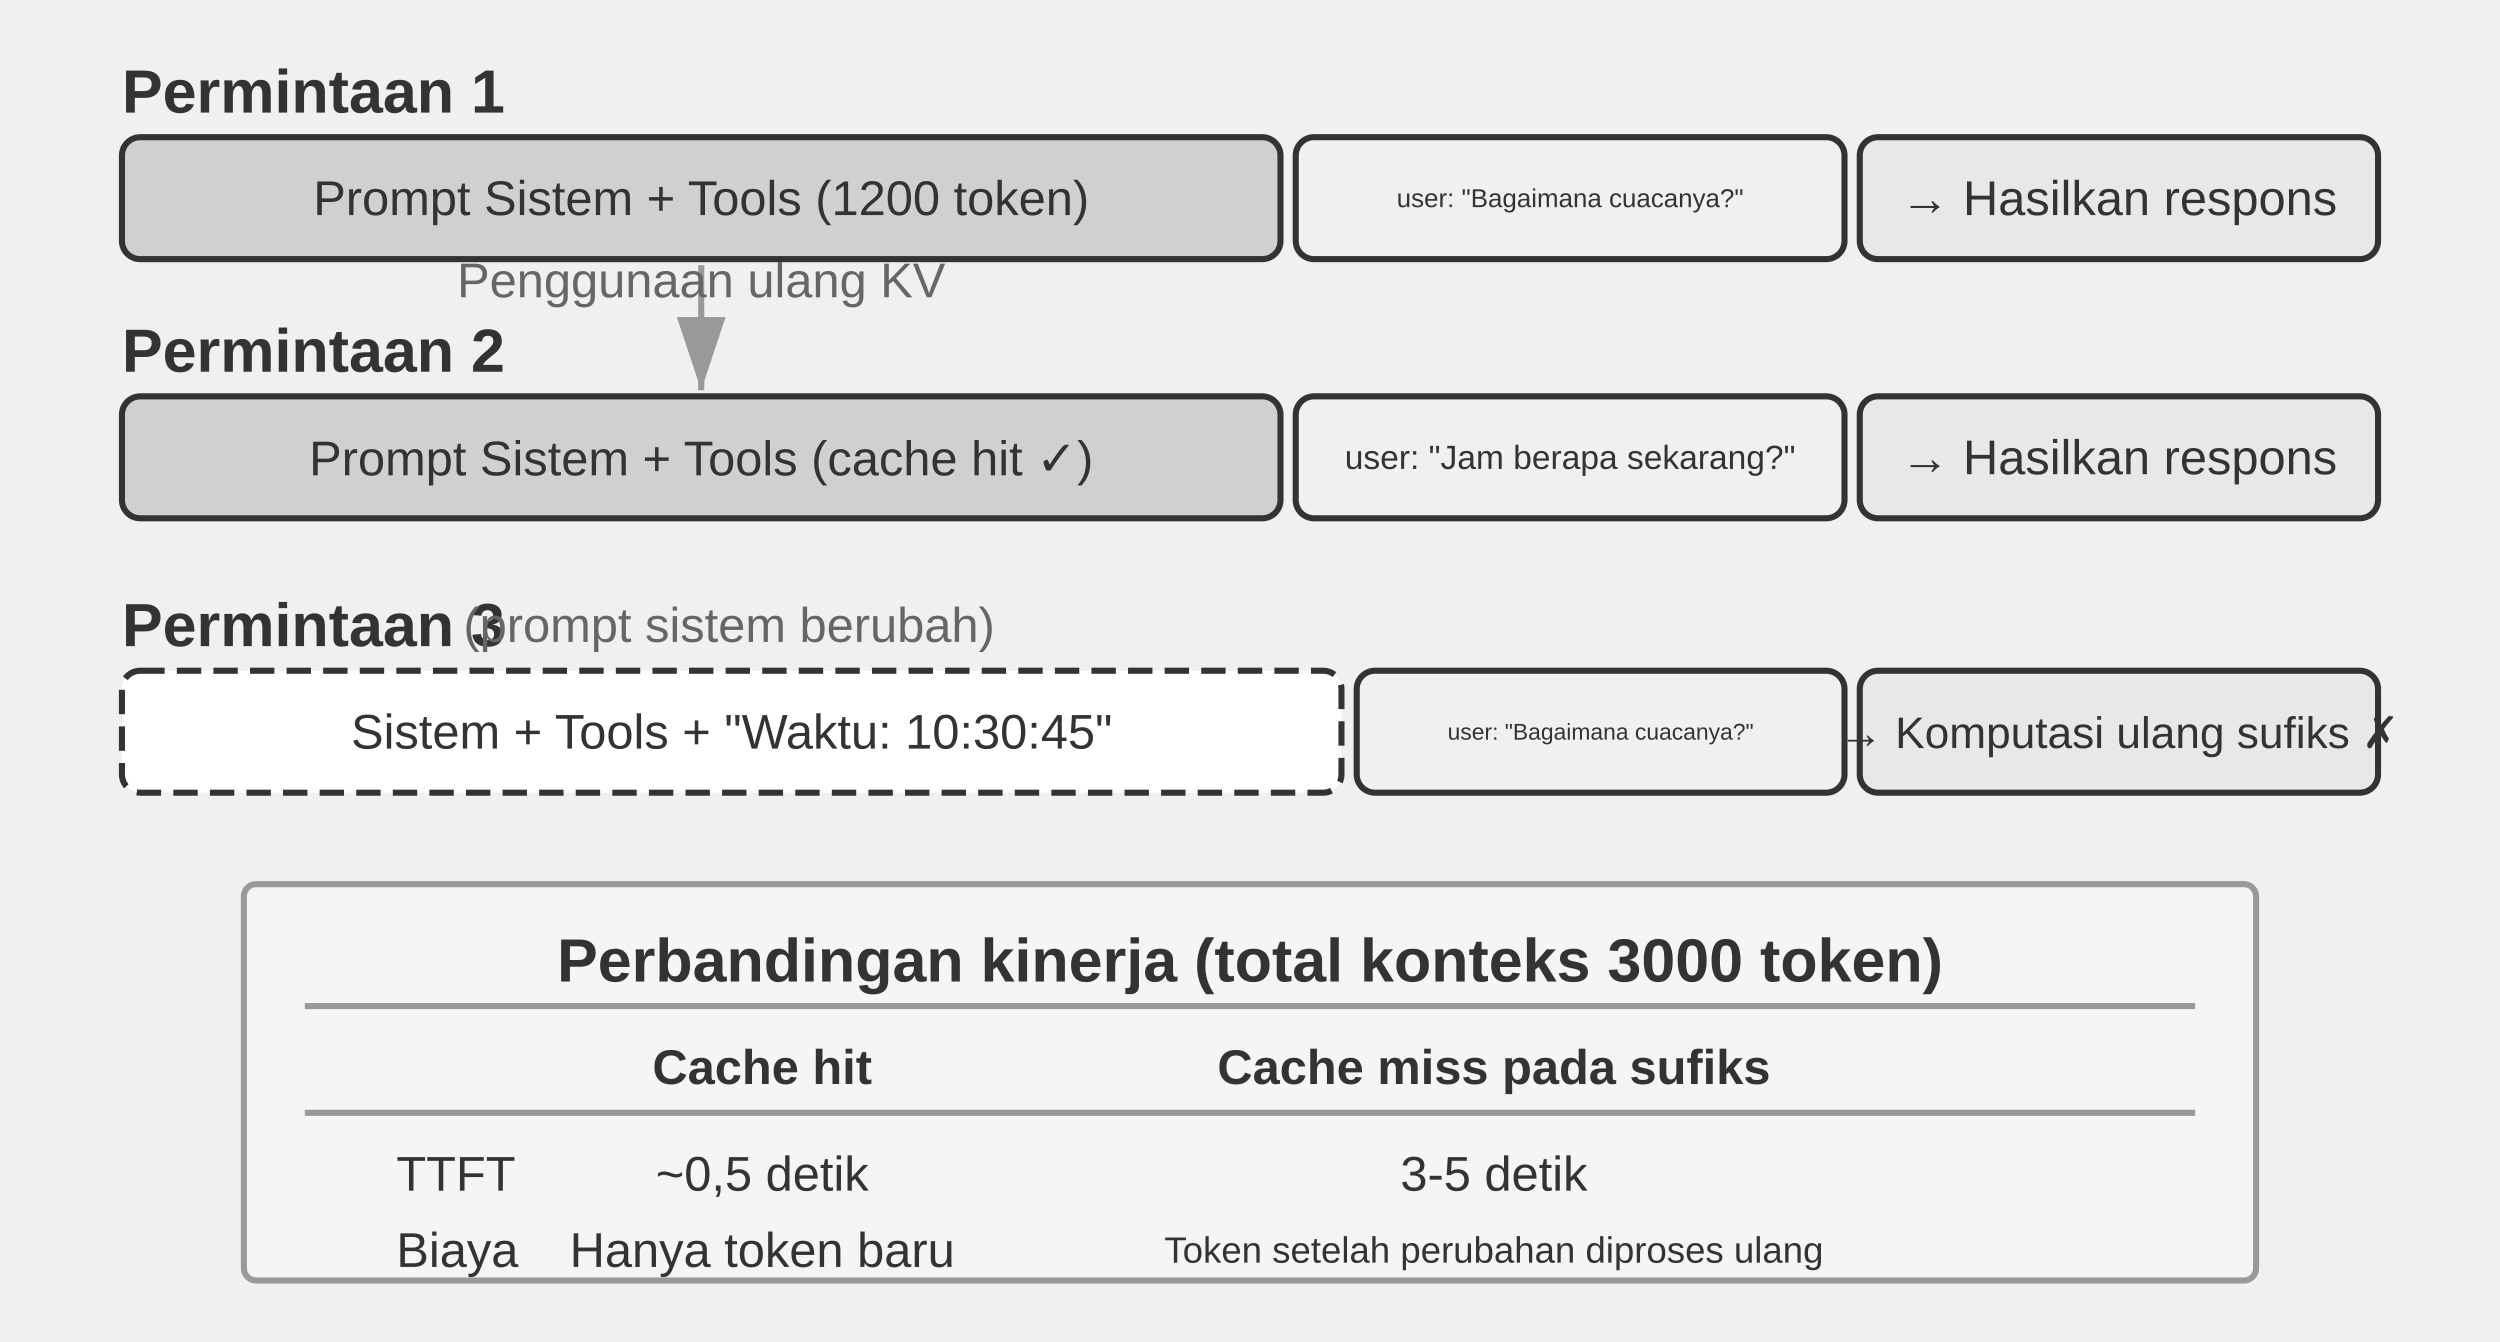
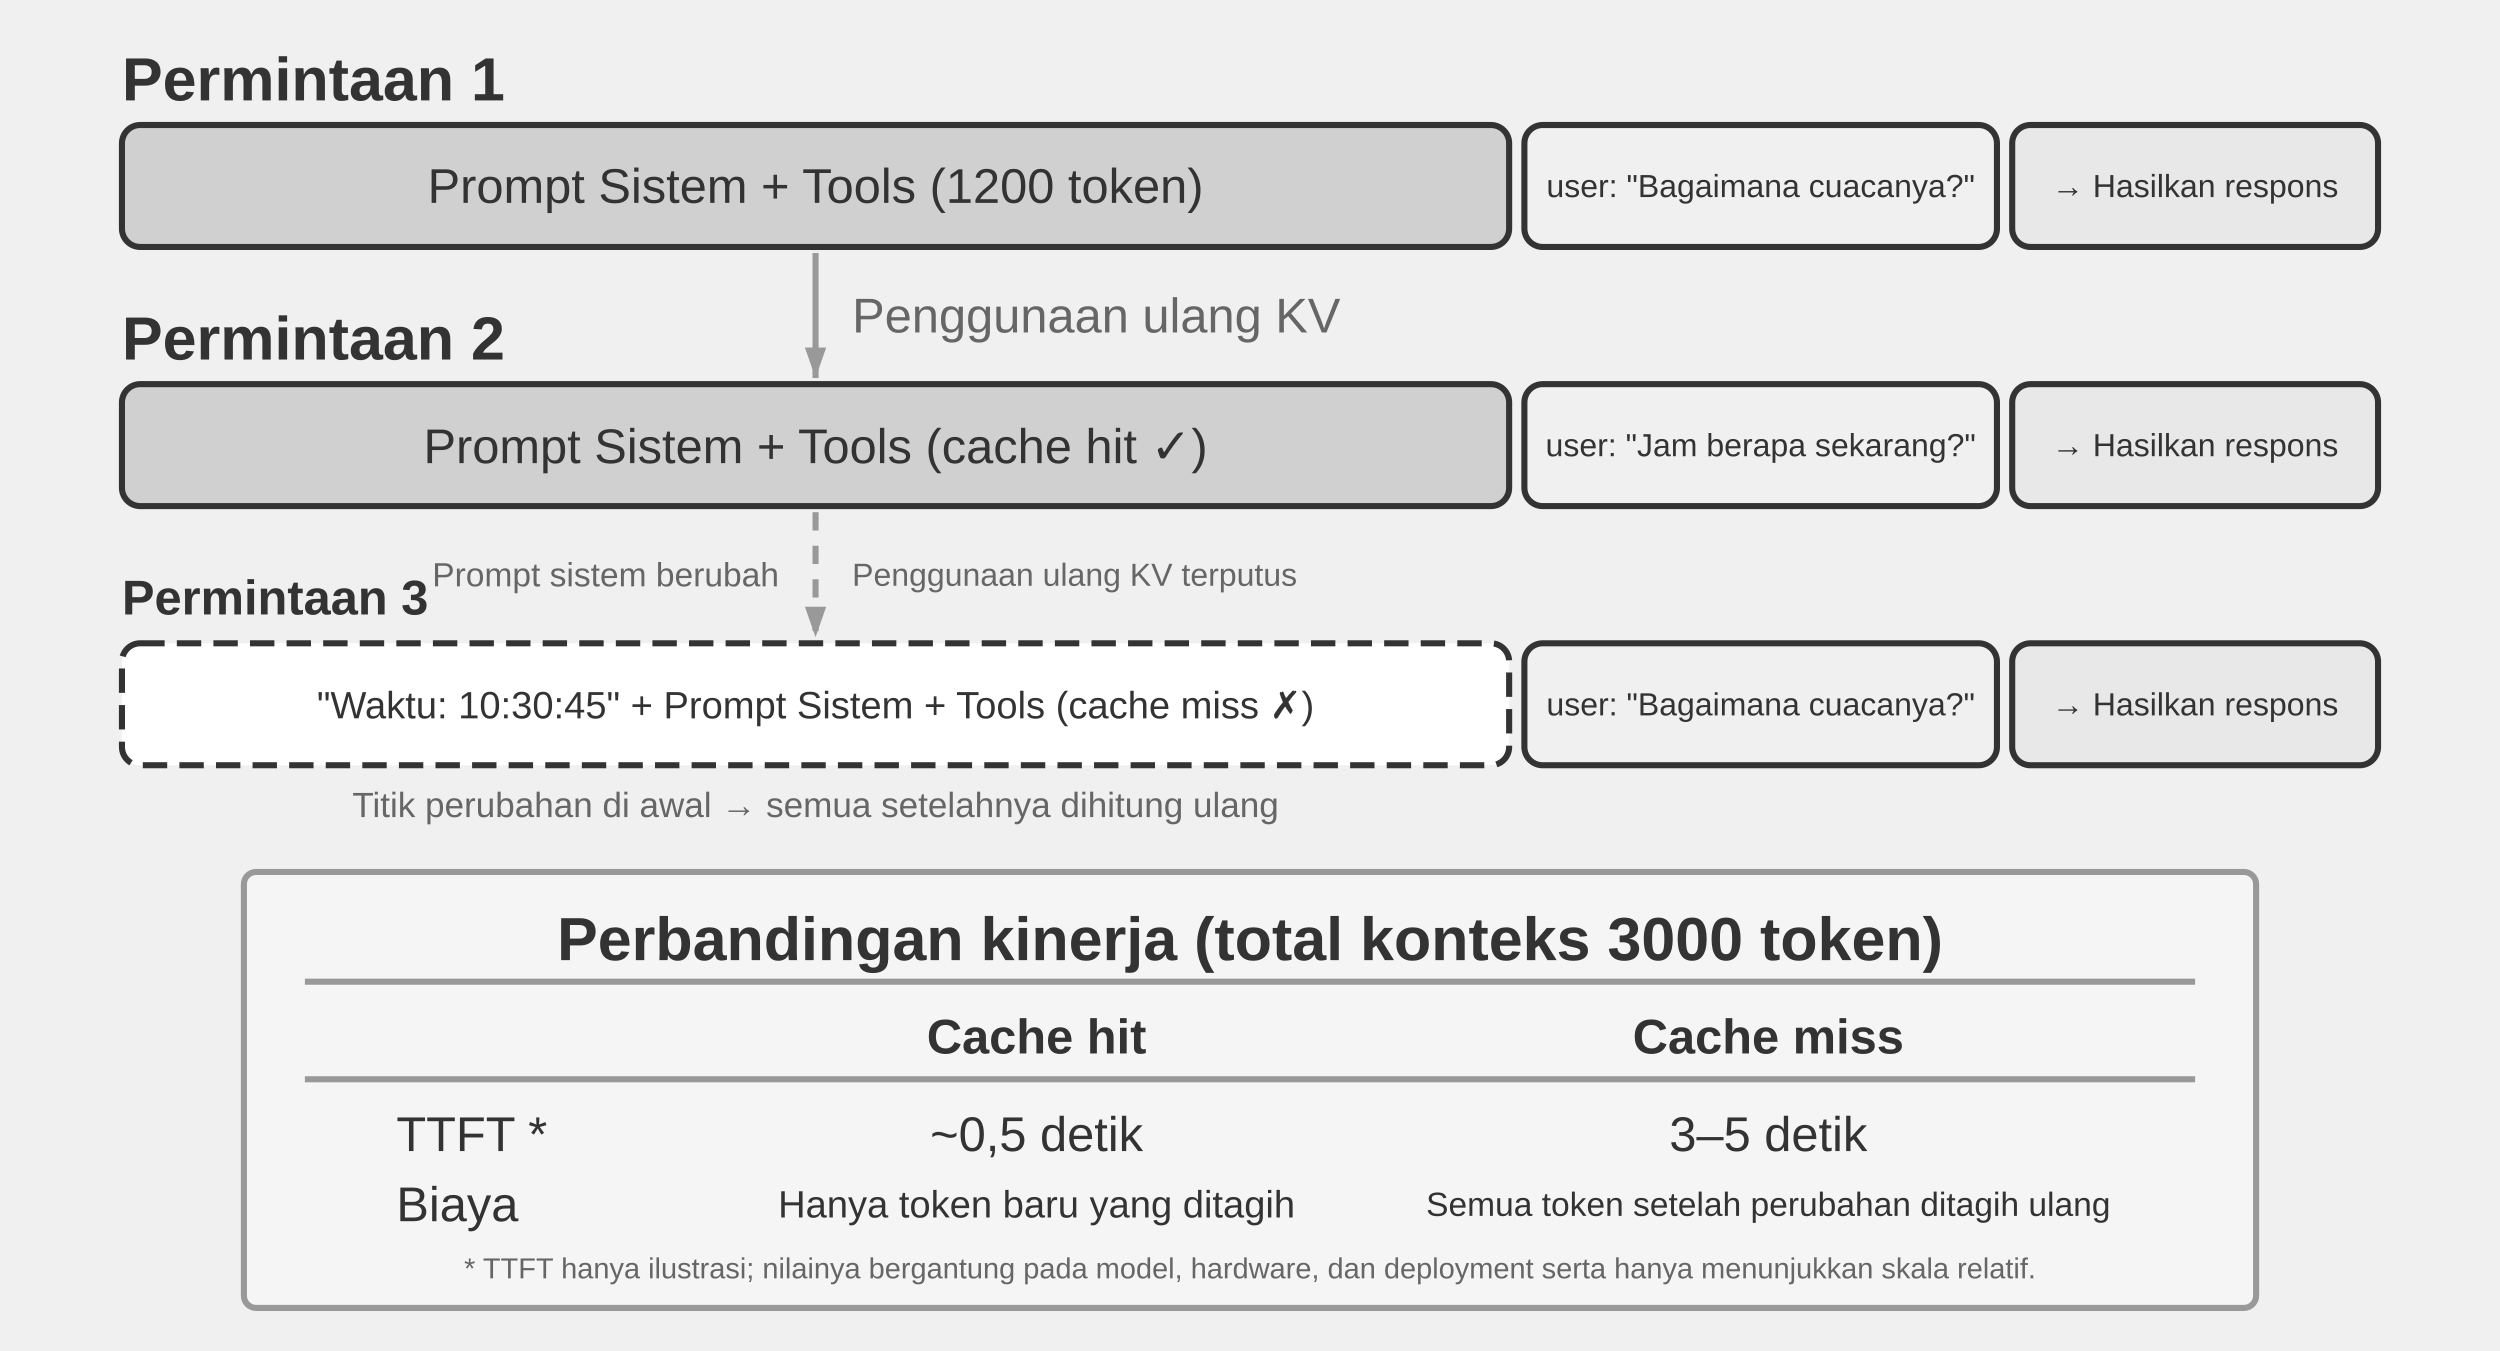
- <svg xmlns="http://www.w3.org/2000/svg" viewBox="0 40 820 440" width="820" height="440" style="background:#ffffff">
+ <svg xmlns="http://www.w3.org/2000/svg" viewBox="0 44 820 443" width="820" height="443" style="background:#ffffff">
  <defs>
-     <marker id="ah" markerWidth="12" markerHeight="8" refX="12" refY="4" orient="auto">
-       <polygon points="0 0, 12 4, 0 8" fill="#333333" />
-     </marker>
-     <marker id="ah-light" markerWidth="12" markerHeight="8" refX="12" refY="4" orient="auto">
-       <polygon points="0 0, 12 4, 0 8" fill="#999999" />
+     <marker id="ah-light" markerUnits="userSpaceOnUse" markerWidth="10" markerHeight="7" refX="10" refY="3.5" orient="auto">
+       <polygon points="0 0, 10 3.5, 0 7" fill="#999999" />
    </marker>
  </defs>
  <text x="40" y="70" font-family="Arial, 'Helvetica Neue', Helvetica, 'PingFang SC', 'Microsoft YaHei', sans-serif" font-size="20" fill="#333333" text-anchor="start" dominant-baseline="central" font-weight="bold">Permintaan 1</text>
-   <rect x="40" y="85" width="380" height="40" rx="6" fill="#d0d0d0" stroke="#333333" stroke-width="2" />
-   <text x="230" y="105" font-family="Arial, 'Helvetica Neue', Helvetica, 'PingFang SC', 'Microsoft YaHei', sans-serif" font-size="16" fill="#333333" text-anchor="middle" dominant-baseline="central" font-weight="normal">Prompt Sistem + Tools (1200 token)</text>
-   <rect x="425" y="85" width="180" height="40" rx="6" fill="#f0f0f0" stroke="#333333" stroke-width="2" />
-   <text x="515" y="105" font-family="Arial, 'Helvetica Neue', Helvetica, 'PingFang SC', 'Microsoft YaHei', sans-serif" font-size="8.5" fill="#333333" text-anchor="middle" dominant-baseline="central" font-weight="normal">user: "Bagaimana cuacanya?"</text>
-   <rect x="610" y="85" width="170" height="40" rx="6" fill="#e8e8e8" stroke="#333333" stroke-width="2" />
-   <text x="695" y="105" font-family="Arial, 'Helvetica Neue', Helvetica, 'PingFang SC', 'Microsoft YaHei', sans-serif" font-size="16" fill="#333333" text-anchor="middle" dominant-baseline="central" font-weight="normal">→ Hasilkan respons</text>
+   <rect x="40" y="85" width="455" height="40" rx="6" fill="#d0d0d0" stroke="#333333" stroke-width="2" />
+   <text x="267.5" y="105" font-family="Arial, 'Helvetica Neue', Helvetica, 'PingFang SC', 'Microsoft YaHei', sans-serif" font-size="16" fill="#333333" text-anchor="middle" dominant-baseline="central" font-weight="normal">Prompt Sistem + Tools (1200 token)</text>
+   <rect x="500" y="85" width="155" height="40" rx="6" fill="#f0f0f0" stroke="#333333" stroke-width="2" />
+   <text x="577.5" y="105" font-family="Arial, 'Helvetica Neue', Helvetica, 'PingFang SC', 'Microsoft YaHei', sans-serif" font-size="10.5" fill="#333333" text-anchor="middle" dominant-baseline="central" font-weight="normal">user: "Bagaimana cuacanya?"</text>
+   <rect x="660" y="85" width="120" height="40" rx="6" fill="#e8e8e8" stroke="#333333" stroke-width="2" />
+   <text x="720" y="105" font-family="Arial, 'Helvetica Neue', Helvetica, 'PingFang SC', 'Microsoft YaHei', sans-serif" font-size="10.5" fill="#333333" text-anchor="middle" dominant-baseline="central" font-weight="normal">→ Hasilkan respons</text>
  <text x="40" y="155" font-family="Arial, 'Helvetica Neue', Helvetica, 'PingFang SC', 'Microsoft YaHei', sans-serif" font-size="20" fill="#333333" text-anchor="start" dominant-baseline="central" font-weight="bold">Permintaan 2</text>
-   <rect x="40" y="170" width="380" height="40" rx="6" fill="#d0d0d0" stroke="#333333" stroke-width="2" />
-   <text x="230" y="190" font-family="Arial, 'Helvetica Neue', Helvetica, 'PingFang SC', 'Microsoft YaHei', sans-serif" font-size="16" fill="#333333" text-anchor="middle" dominant-baseline="central" font-weight="normal">Prompt Sistem + Tools (cache hit ✓)</text>
-   <rect x="425" y="170" width="180" height="40" rx="6" fill="#f0f0f0" stroke="#333333" stroke-width="2" />
-   <text x="515" y="190" font-family="Arial, 'Helvetica Neue', Helvetica, 'PingFang SC', 'Microsoft YaHei', sans-serif" font-size="11" fill="#333333" text-anchor="middle" dominant-baseline="central" font-weight="normal">user: "Jam berapa sekarang?"</text>
-   <rect x="610" y="170" width="170" height="40" rx="6" fill="#e8e8e8" stroke="#333333" stroke-width="2" />
-   <text x="695" y="190" font-family="Arial, 'Helvetica Neue', Helvetica, 'PingFang SC', 'Microsoft YaHei', sans-serif" font-size="16" fill="#333333" text-anchor="middle" dominant-baseline="central" font-weight="normal">→ Hasilkan respons</text>
-   <line x1="230" y1="127" x2="230" y2="168" stroke="#999999" stroke-width="2" marker-end="url(#ah-light)" />
-   <text x="230.0" y="137.5" font-family="Arial, 'Helvetica Neue', Helvetica, 'PingFang SC', 'Microsoft YaHei', sans-serif" font-size="16" fill="#666666" text-anchor="middle">Penggunaan ulang KV</text>
-   <text x="40" y="245" font-family="Arial, 'Helvetica Neue', Helvetica, 'PingFang SC', 'Microsoft YaHei', sans-serif" font-size="20" fill="#333333" text-anchor="start" dominant-baseline="central" font-weight="bold">Permintaan 3</text>
-   <text x="152" y="245" font-family="Arial, 'Helvetica Neue', Helvetica, 'PingFang SC', 'Microsoft YaHei', sans-serif" font-size="16" fill="#666666" text-anchor="start" dominant-baseline="central" font-weight="normal">(prompt sistem berubah)</text>
-   <rect x="40" y="260" width="400" height="40" rx="6" fill="#ffffff" stroke="#333333" stroke-width="2" stroke-dasharray="8,4" />
-   <text x="240" y="280" font-family="Arial, 'Helvetica Neue', Helvetica, 'PingFang SC', 'Microsoft YaHei', sans-serif" font-size="16" fill="#333333" text-anchor="middle" dominant-baseline="central" font-weight="normal">Sistem + Tools + "Waktu: 10:30:45"</text>
-   <rect x="445" y="260" width="160" height="40" rx="6" fill="#f0f0f0" stroke="#333333" stroke-width="2" />
-   <text x="525" y="280" font-family="Arial, 'Helvetica Neue', Helvetica, 'PingFang SC', 'Microsoft YaHei', sans-serif" font-size="7.5" fill="#333333" text-anchor="middle" dominant-baseline="central" font-weight="normal">user: "Bagaimana cuacanya?"</text>
-   <rect x="610" y="260" width="170" height="40" rx="6" fill="#e8e8e8" stroke="#333333" stroke-width="2" />
-   <text x="695" y="280" font-family="Arial, 'Helvetica Neue', Helvetica, 'PingFang SC', 'Microsoft YaHei', sans-serif" font-size="14.5" fill="#333333" text-anchor="middle" dominant-baseline="central" font-weight="normal">→ Komputasi ulang sufiks ✗</text>
-   <rect x="80" y="330" width="660" height="130" rx="4" fill="#f5f5f5" stroke="#999999" stroke-width="2" />
-   <text x="410" y="355" font-family="Arial, 'Helvetica Neue', Helvetica, 'PingFang SC', 'Microsoft YaHei', sans-serif" font-size="20" fill="#333333" text-anchor="middle" dominant-baseline="central" font-weight="bold">Perbandingan kinerja (total konteks 3000 token)</text>
-   <line x1="100" y1="370" x2="720" y2="370" stroke="#999999" stroke-width="2" />
-   <text x="250" y="390" font-family="Arial, 'Helvetica Neue', Helvetica, 'PingFang SC', 'Microsoft YaHei', sans-serif" font-size="16" fill="#333333" text-anchor="middle" dominant-baseline="central" font-weight="bold">Cache hit</text>
-   <text x="490" y="390" font-family="Arial, 'Helvetica Neue', Helvetica, 'PingFang SC', 'Microsoft YaHei', sans-serif" font-size="16" fill="#333333" text-anchor="middle" dominant-baseline="central" font-weight="bold">Cache miss pada sufiks</text>
-   <line x1="100" y1="405" x2="720" y2="405" stroke="#999999" stroke-width="2" />
-   <text x="130" y="425" font-family="Arial, 'Helvetica Neue', Helvetica, 'PingFang SC', 'Microsoft YaHei', sans-serif" font-size="16" fill="#333333" text-anchor="start" dominant-baseline="central" font-weight="normal">TTFT</text>
-   <text x="250" y="425" font-family="Arial, 'Helvetica Neue', Helvetica, 'PingFang SC', 'Microsoft YaHei', sans-serif" font-size="16" fill="#333333" text-anchor="middle" dominant-baseline="central" font-weight="normal">~0,5 detik</text>
-   <text x="490" y="425" font-family="Arial, 'Helvetica Neue', Helvetica, 'PingFang SC', 'Microsoft YaHei', sans-serif" font-size="16" fill="#333333" text-anchor="middle" dominant-baseline="central" font-weight="normal">3-5 detik</text>
-   <text x="130" y="450" font-family="Arial, 'Helvetica Neue', Helvetica, 'PingFang SC', 'Microsoft YaHei', sans-serif" font-size="16" fill="#333333" text-anchor="start" dominant-baseline="central" font-weight="normal">Biaya</text>
-   <text x="250" y="450" font-family="Arial, 'Helvetica Neue', Helvetica, 'PingFang SC', 'Microsoft YaHei', sans-serif" font-size="16" fill="#333333" text-anchor="middle" dominant-baseline="central" font-weight="normal">Hanya token baru</text>
-   <text x="490" y="450" font-family="Arial, 'Helvetica Neue', Helvetica, 'PingFang SC', 'Microsoft YaHei', sans-serif" font-size="12" fill="#333333" text-anchor="middle" dominant-baseline="central" font-weight="normal">Token setelah perubahan diproses ulang</text>
+   <rect x="40" y="170" width="455" height="40" rx="6" fill="#d0d0d0" stroke="#333333" stroke-width="2" />
+   <text x="267.5" y="190" font-family="Arial, 'Helvetica Neue', Helvetica, 'PingFang SC', 'Microsoft YaHei', sans-serif" font-size="16" fill="#333333" text-anchor="middle" dominant-baseline="central" font-weight="normal">Prompt Sistem + Tools (cache hit ✓)</text>
+   <rect x="500" y="170" width="155" height="40" rx="6" fill="#f0f0f0" stroke="#333333" stroke-width="2" />
+   <text x="577.5" y="190" font-family="Arial, 'Helvetica Neue', Helvetica, 'PingFang SC', 'Microsoft YaHei', sans-serif" font-size="10.5" fill="#333333" text-anchor="middle" dominant-baseline="central" font-weight="normal">user: "Jam berapa sekarang?"</text>
+   <rect x="660" y="170" width="120" height="40" rx="6" fill="#e8e8e8" stroke="#333333" stroke-width="2" />
+   <text x="720" y="190" font-family="Arial, 'Helvetica Neue', Helvetica, 'PingFang SC', 'Microsoft YaHei', sans-serif" font-size="10.5" fill="#333333" text-anchor="middle" dominant-baseline="central" font-weight="normal">→ Hasilkan respons</text>
+   <line x1="267.5" y1="127" x2="267.5" y2="168" stroke="#999999" stroke-width="2" marker-end="url(#ah-light)" />
+   <text x="279.5" y="147.5" font-family="Arial, 'Helvetica Neue', Helvetica, 'PingFang SC', 'Microsoft YaHei', sans-serif" font-size="16" fill="#666666" text-anchor="start" dominant-baseline="central">Penggunaan ulang KV</text>
+   <line x1="267.5" y1="212" x2="267.5" y2="253" stroke="#999999" stroke-width="2" stroke-dasharray="6,5" marker-end="url(#ah-light)" />
+   <text x="255.5" y="232.5" font-family="Arial, 'Helvetica Neue', Helvetica, 'PingFang SC', 'Microsoft YaHei', sans-serif" font-size="11" fill="#666666" text-anchor="end" dominant-baseline="central">Prompt sistem berubah</text>
+   <text x="279.5" y="232.5" font-family="Arial, 'Helvetica Neue', Helvetica, 'PingFang SC', 'Microsoft YaHei', sans-serif" font-size="10.5" fill="#666666" text-anchor="start" dominant-baseline="central">Penggunaan ulang KV terputus</text>
+   <text x="40" y="240" font-family="Arial, 'Helvetica Neue', Helvetica, 'PingFang SC', 'Microsoft YaHei', sans-serif" font-size="16" fill="#333333" text-anchor="start" dominant-baseline="central" font-weight="bold">Permintaan 3</text>
+   <rect x="40" y="255" width="455" height="40" rx="6" fill="#ffffff" stroke="#333333" stroke-width="2" stroke-dasharray="8,4" />
+   <text x="267.5" y="275" font-family="Arial, 'Helvetica Neue', Helvetica, 'PingFang SC', 'Microsoft YaHei', sans-serif" font-size="12.5" fill="#333333" text-anchor="middle" dominant-baseline="central" font-weight="normal">"Waktu: 10:30:45" + Prompt Sistem + Tools (cache miss ✗)</text>
+   <text x="267.5" y="308" font-family="Arial, 'Helvetica Neue', Helvetica, 'PingFang SC', 'Microsoft YaHei', sans-serif" font-size="11.5" fill="#666666" text-anchor="middle" dominant-baseline="central">Titik perubahan di awal → semua setelahnya dihitung ulang</text>
+   <rect x="500" y="255" width="155" height="40" rx="6" fill="#f0f0f0" stroke="#333333" stroke-width="2" />
+   <text x="577.5" y="275" font-family="Arial, 'Helvetica Neue', Helvetica, 'PingFang SC', 'Microsoft YaHei', sans-serif" font-size="10.5" fill="#333333" text-anchor="middle" dominant-baseline="central" font-weight="normal">user: "Bagaimana cuacanya?"</text>
+   <rect x="660" y="255" width="120" height="40" rx="6" fill="#e8e8e8" stroke="#333333" stroke-width="2" />
+   <text x="720" y="275" font-family="Arial, 'Helvetica Neue', Helvetica, 'PingFang SC', 'Microsoft YaHei', sans-serif" font-size="10.5" fill="#333333" text-anchor="middle" dominant-baseline="central" font-weight="normal">→ Hasilkan respons</text>
+   <rect x="80" y="330" width="660" height="143" rx="4" fill="#f5f5f5" stroke="#999999" stroke-width="2" />
+   <text x="410" y="352" font-family="Arial, 'Helvetica Neue', Helvetica, 'PingFang SC', 'Microsoft YaHei', sans-serif" font-size="20" fill="#333333" text-anchor="middle" dominant-baseline="central" font-weight="bold">Perbandingan kinerja (total konteks 3000 token)</text>
+   <line x1="100" y1="366" x2="720" y2="366" stroke="#999999" stroke-width="2" />
+   <text x="340" y="384" font-family="Arial, 'Helvetica Neue', Helvetica, 'PingFang SC', 'Microsoft YaHei', sans-serif" font-size="16" fill="#333333" text-anchor="middle" dominant-baseline="central" font-weight="bold">Cache hit</text>
+   <text x="580" y="384" font-family="Arial, 'Helvetica Neue', Helvetica, 'PingFang SC', 'Microsoft YaHei', sans-serif" font-size="16" fill="#333333" text-anchor="middle" dominant-baseline="central" font-weight="bold">Cache miss</text>
+   <line x1="100" y1="398" x2="720" y2="398" stroke="#999999" stroke-width="2" />
+   <text x="130" y="416" font-family="Arial, 'Helvetica Neue', Helvetica, 'PingFang SC', 'Microsoft YaHei', sans-serif" font-size="16" fill="#333333" text-anchor="start" dominant-baseline="central" font-weight="normal">TTFT *</text>
+   <text x="340" y="416" font-family="Arial, 'Helvetica Neue', Helvetica, 'PingFang SC', 'Microsoft YaHei', sans-serif" font-size="16" fill="#333333" text-anchor="middle" dominant-baseline="central" font-weight="normal">~0,5 detik</text>
+   <text x="580" y="416" font-family="Arial, 'Helvetica Neue', Helvetica, 'PingFang SC', 'Microsoft YaHei', sans-serif" font-size="16" fill="#333333" text-anchor="middle" dominant-baseline="central" font-weight="normal">3–5 detik</text>
+   <text x="130" y="439" font-family="Arial, 'Helvetica Neue', Helvetica, 'PingFang SC', 'Microsoft YaHei', sans-serif" font-size="16" fill="#333333" text-anchor="start" dominant-baseline="central" font-weight="normal">Biaya</text>
+   <text x="340" y="439" font-family="Arial, 'Helvetica Neue', Helvetica, 'PingFang SC', 'Microsoft YaHei', sans-serif" font-size="12.5" fill="#333333" text-anchor="middle" dominant-baseline="central" font-weight="normal">Hanya token baru yang ditagih</text>
+   <text x="580" y="439" font-family="Arial, 'Helvetica Neue', Helvetica, 'PingFang SC', 'Microsoft YaHei', sans-serif" font-size="11" fill="#333333" text-anchor="middle" dominant-baseline="central" font-weight="normal">Semua token setelah perubahan ditagih ulang</text>
+   <text x="410" y="460" font-family="Arial, 'Helvetica Neue', Helvetica, 'PingFang SC', 'Microsoft YaHei', sans-serif" font-size="9.5" fill="#666666" text-anchor="middle" dominant-baseline="central">* TTFT hanya ilustrasi; nilainya bergantung pada model, hardware, dan deployment serta hanya menunjukkan skala relatif.</text>
</svg>
